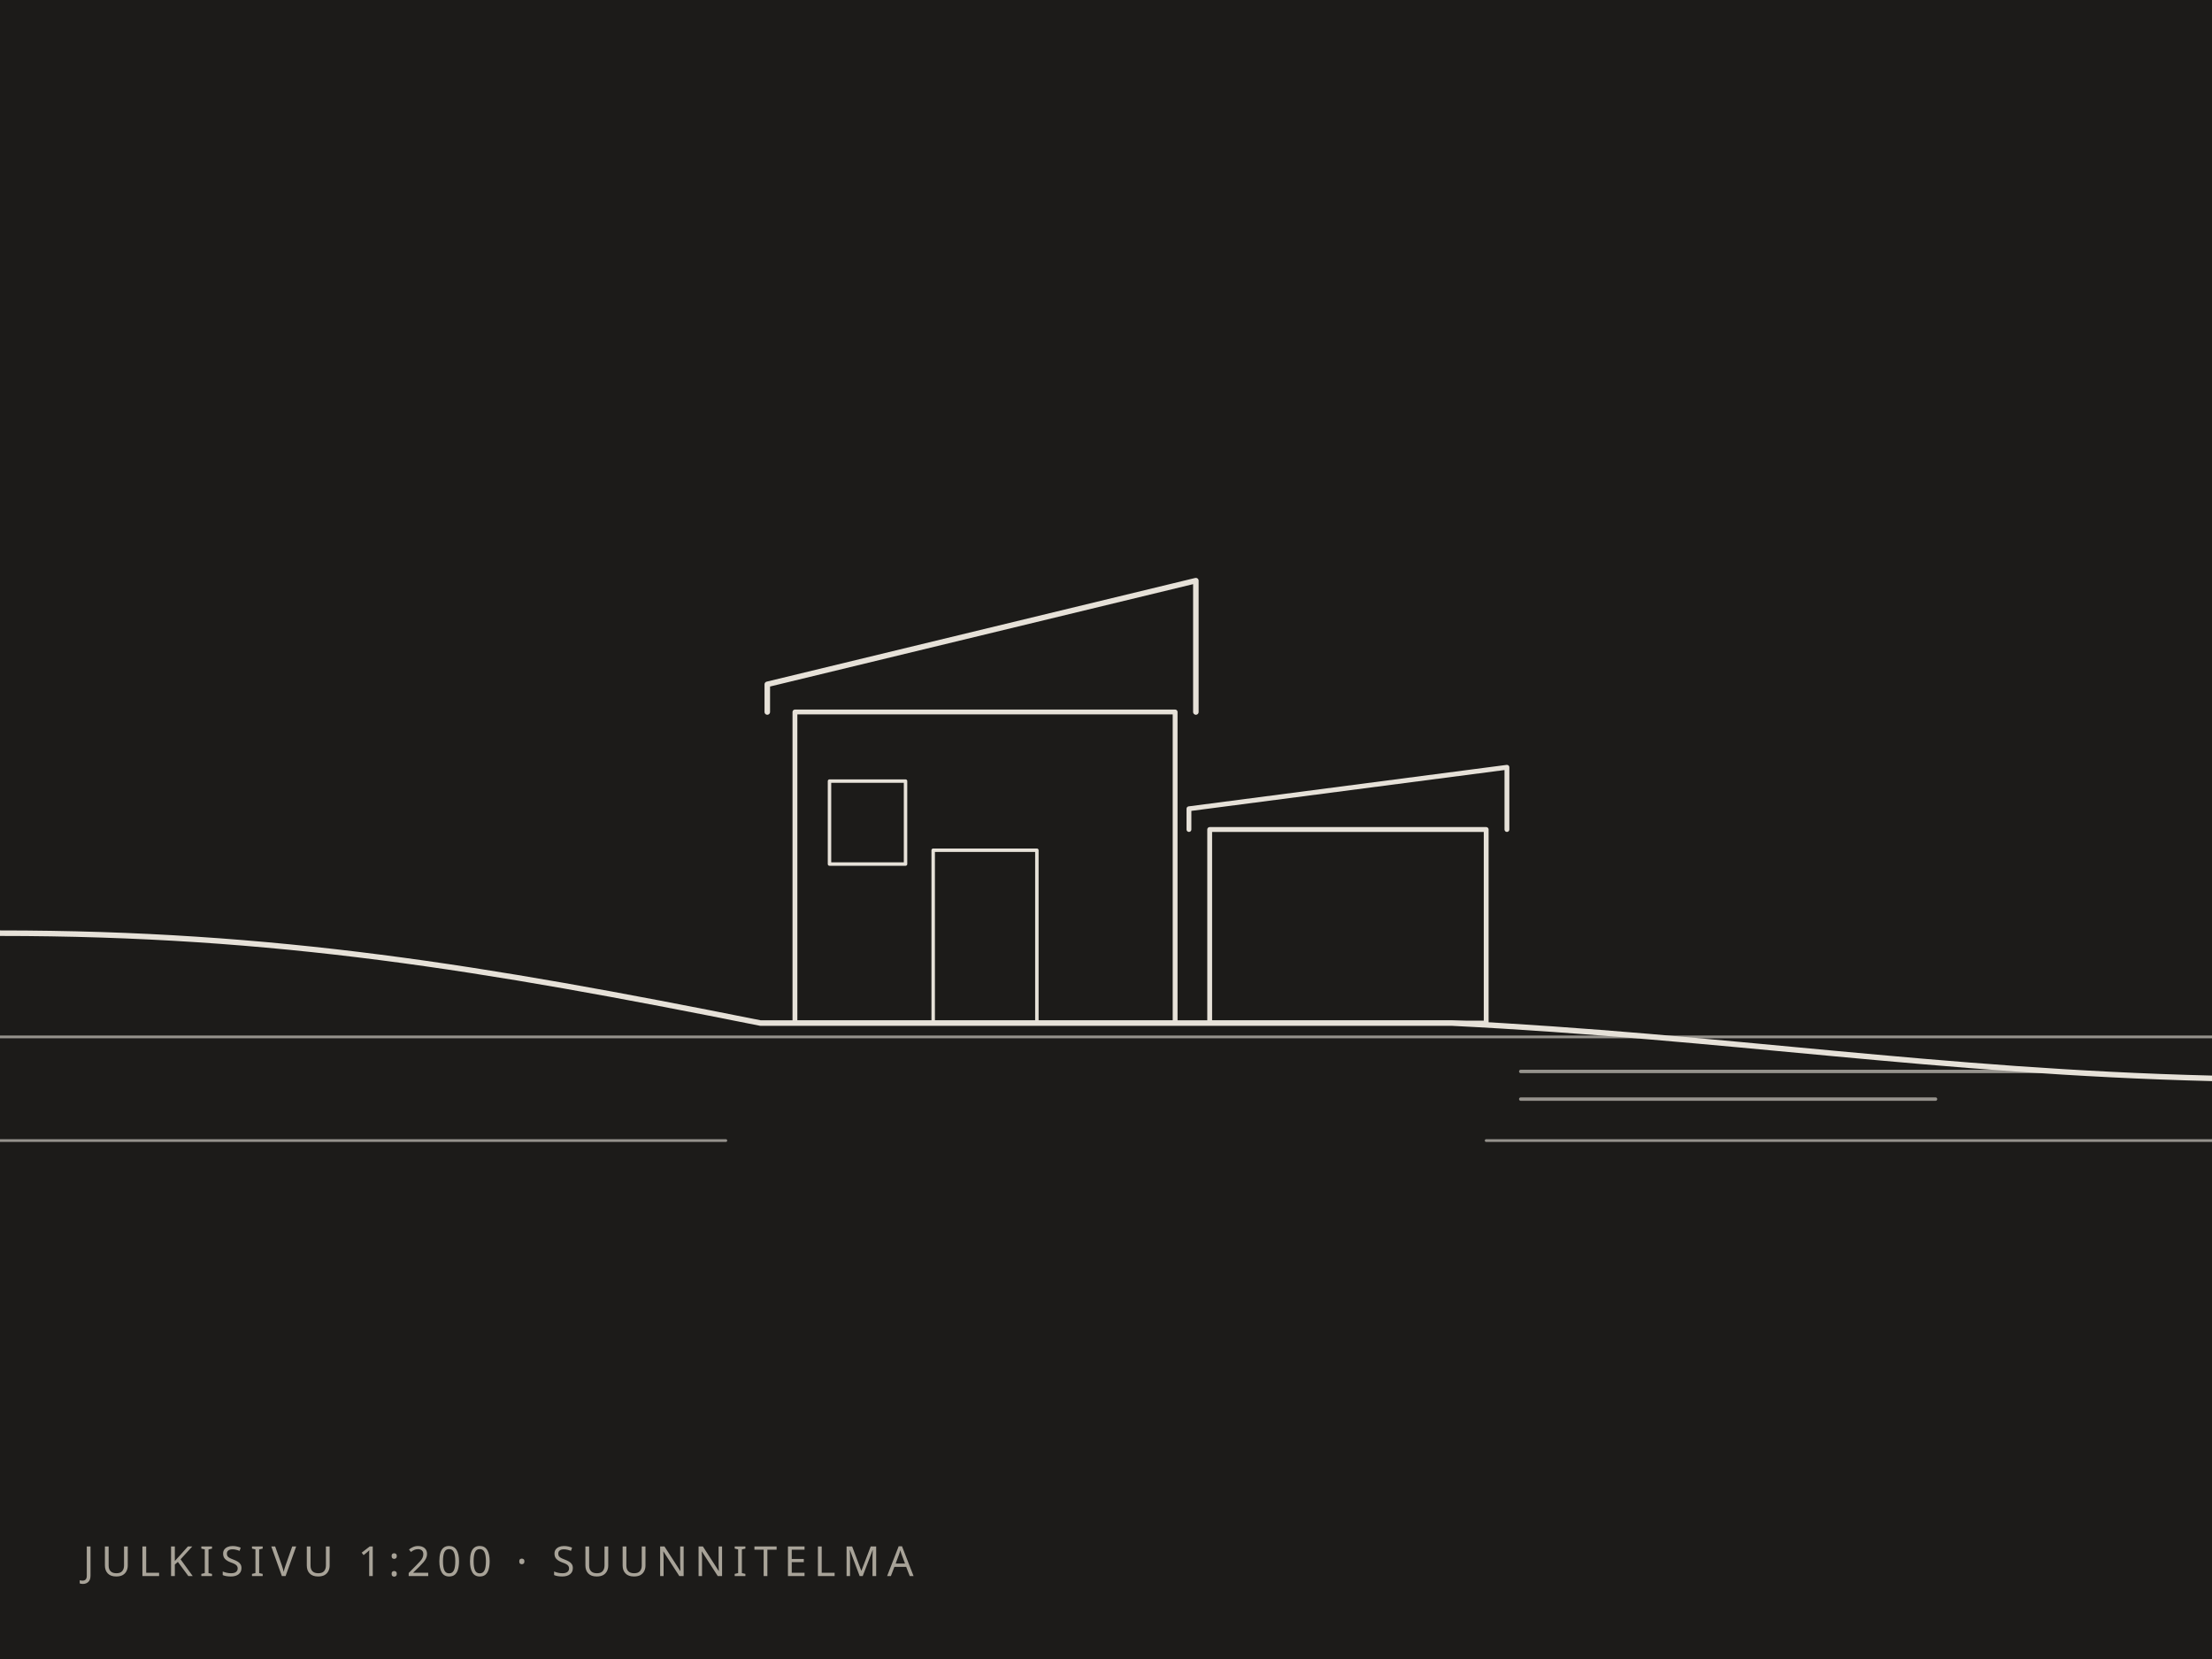
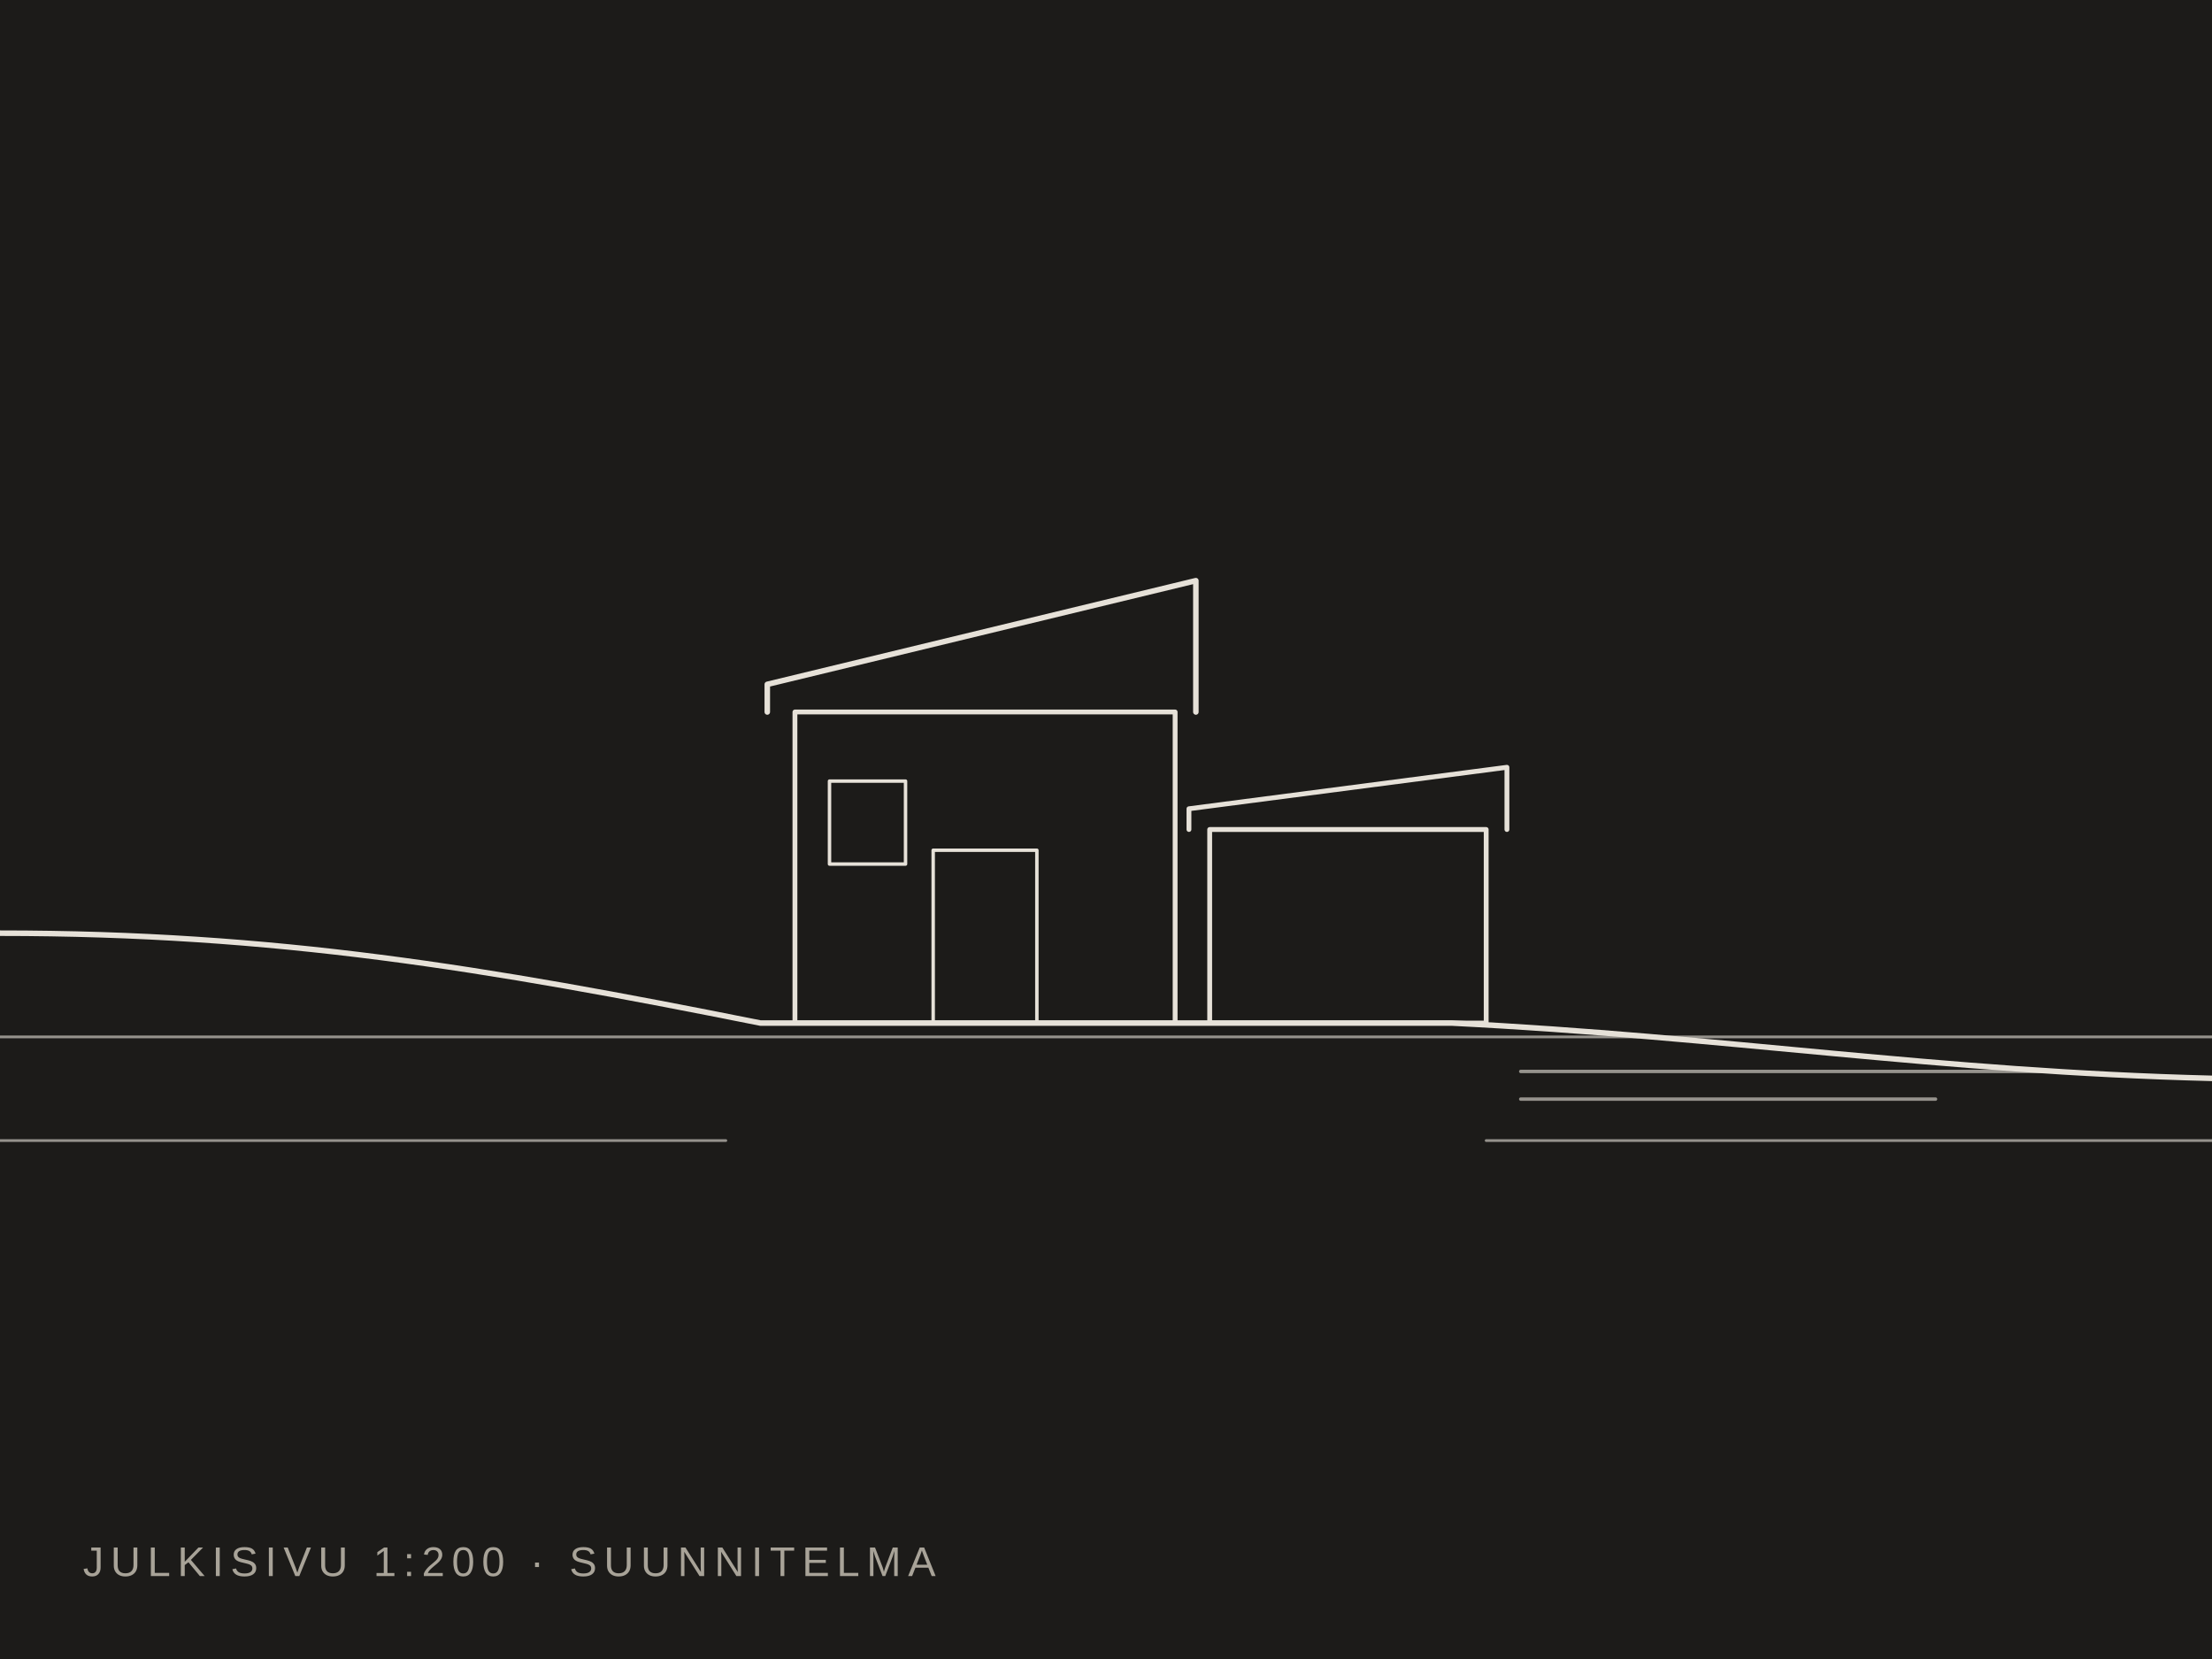
<svg xmlns="http://www.w3.org/2000/svg" viewBox="0 0 640 480" fill="none" stroke="#e6e1d8" stroke-width="1.4" stroke-linecap="round" stroke-linejoin="round">
  <rect width="640" height="480" fill="#1c1b19" stroke="none" />
  <path d="M0 300 H640" stroke-width=".8" opacity=".6" />
  <path d="M0 330 H210 M430 330 H640" stroke-width=".8" opacity=".6" />
  <path d="M0 270 C80 270 140 280 220 296 L420 296 C500 300 560 310 640 312" stroke-width="1.6" />
  <rect x="230" y="206" width="110" height="90" />
  <path d="M222 206 L222 198 L346 168 L346 206" stroke-width="1.6" />
  <rect x="350" y="240" width="80" height="56" />
  <path d="M344 240 L344 234 L436 222 L436 240" />
  <path d="M270 296 V246 H300 V296 M240 226 H262 V250 H240 Z" stroke-width="1" />
  <path d="M440 310 H600 M440 318 H560" stroke-width="1" opacity=".6" />
-   <text x="24" y="456" font-family="Hanken Grotesk, sans-serif" font-size="12" letter-spacing="2" fill="#a8a398" stroke="none">JULKISIVU 1:200 · SUUNNITELMA</text>
+   <text x="24" y="456" font-family="Mona Sans, Arial, sans-serif" font-size="12" letter-spacing="2" fill="#a8a398" stroke="none">JULKISIVU 1:200 · SUUNNITELMA</text>
</svg>
